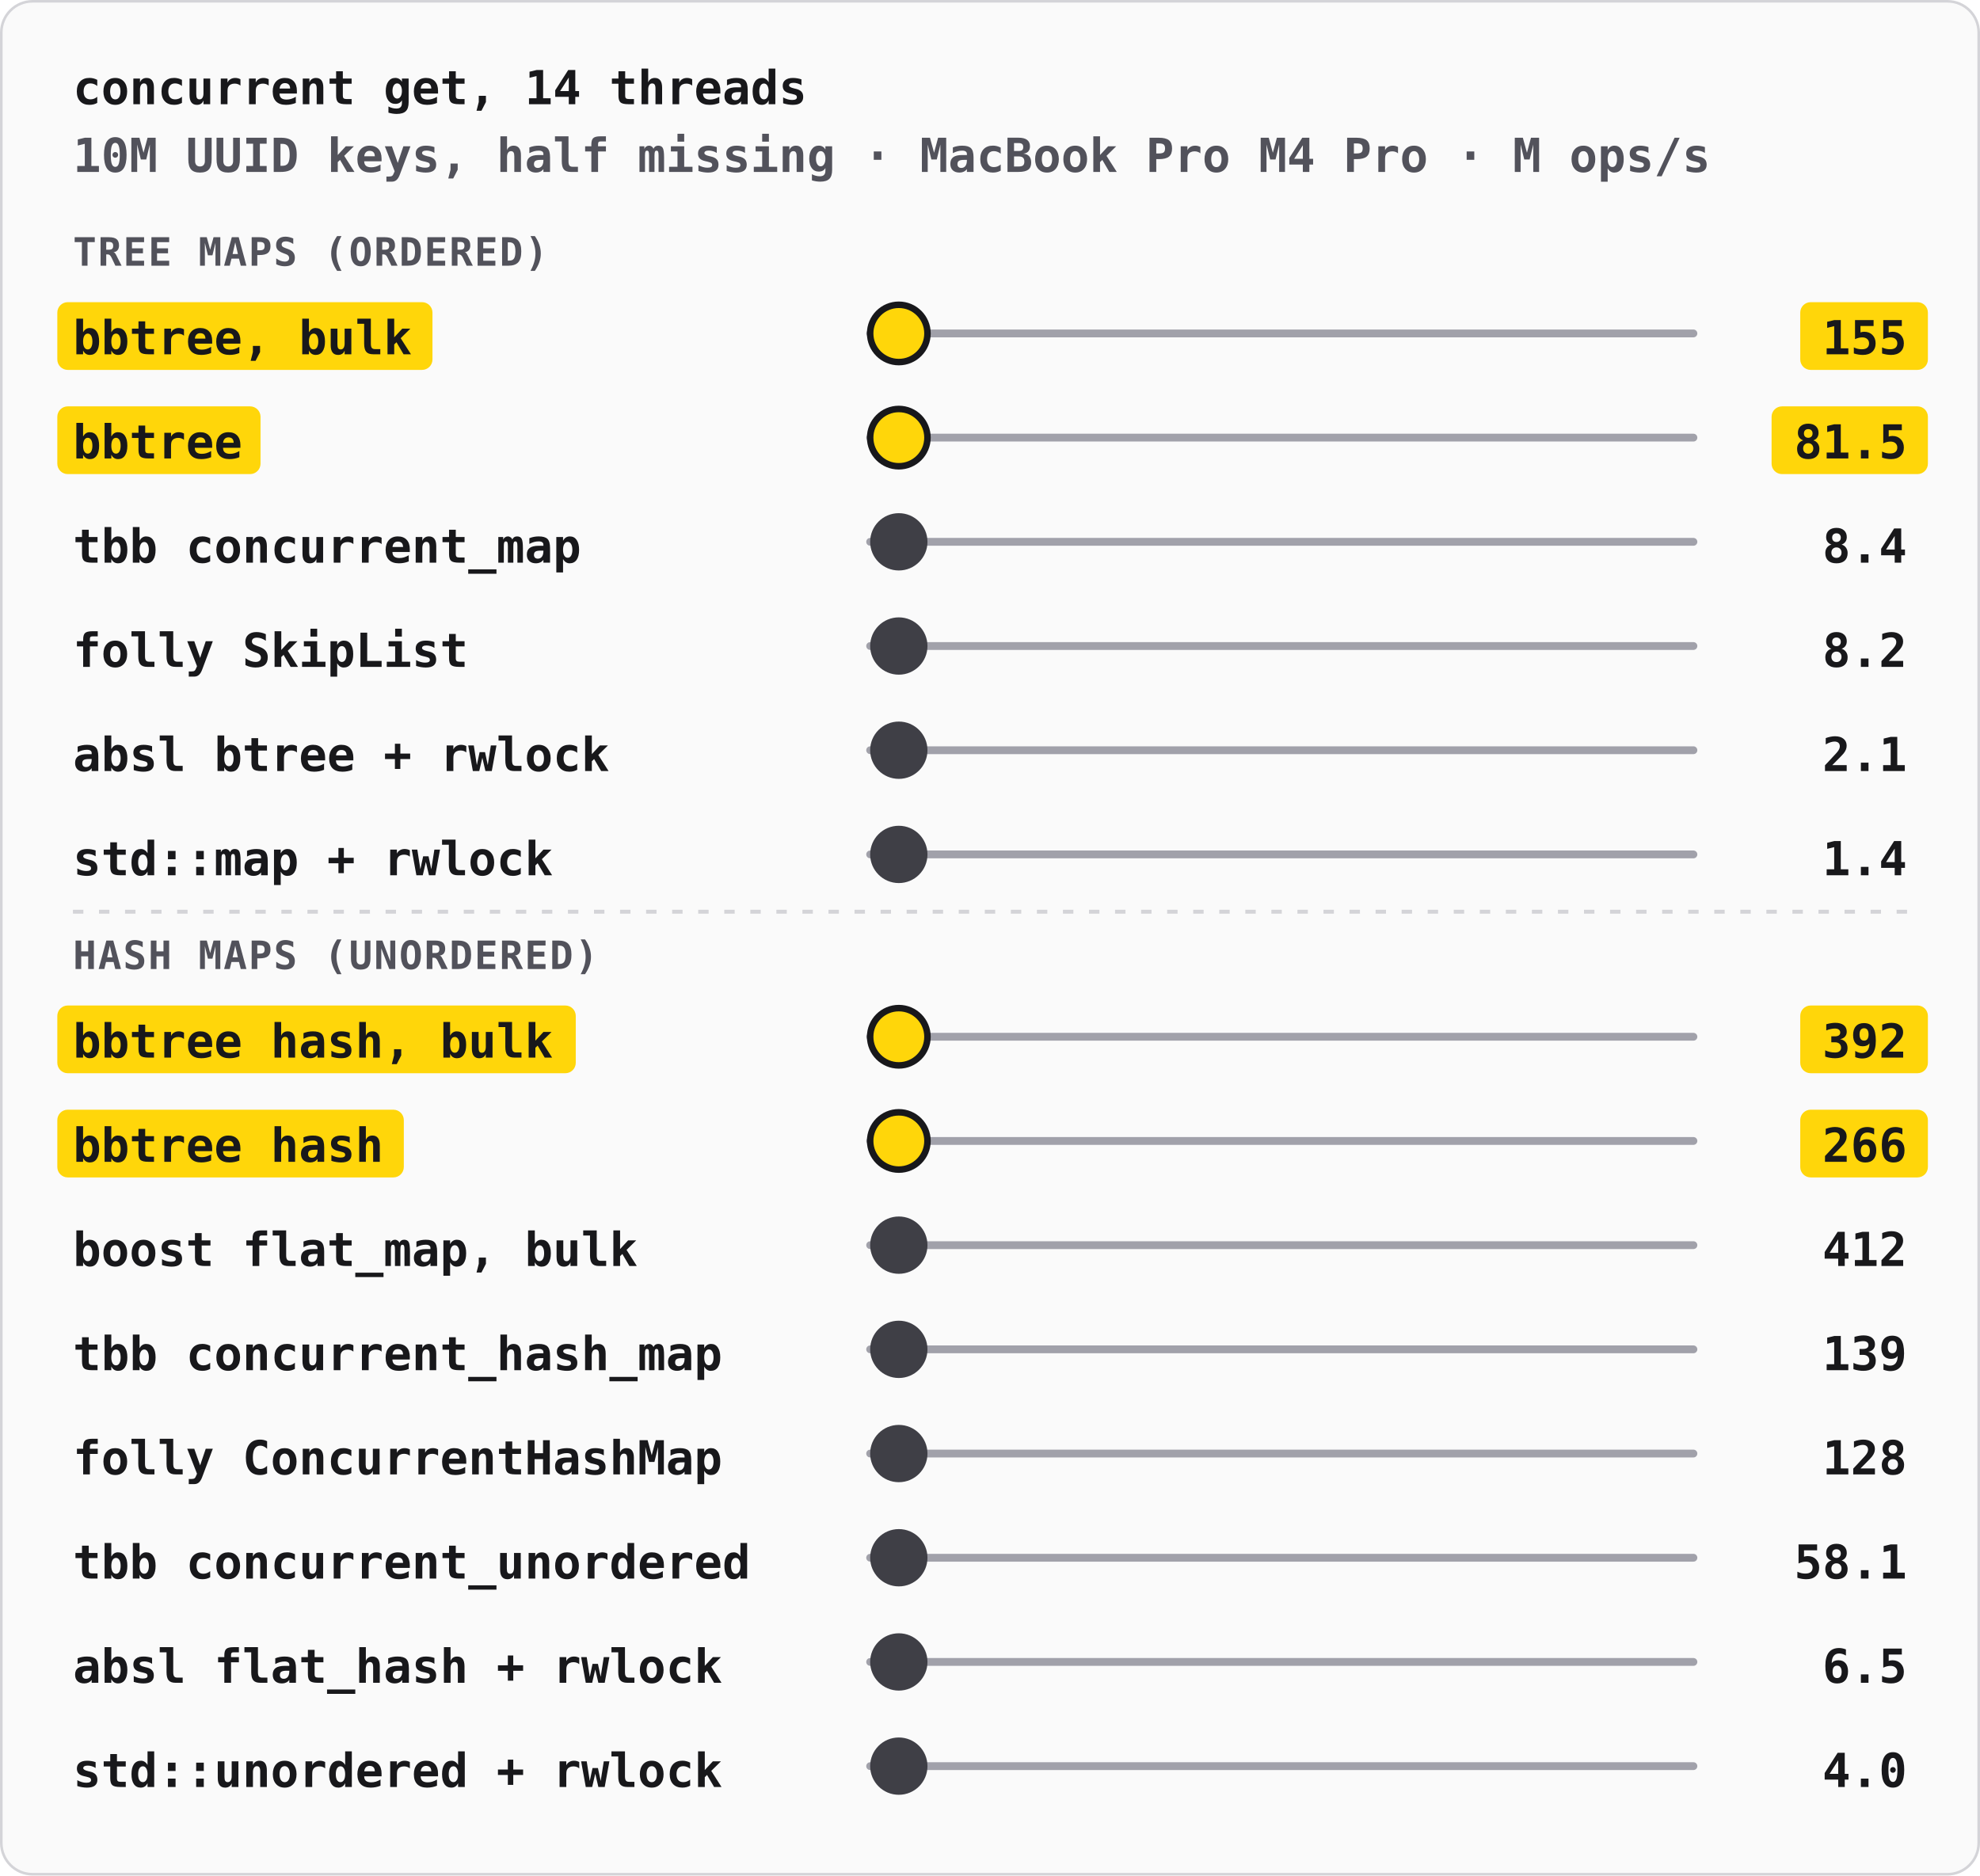
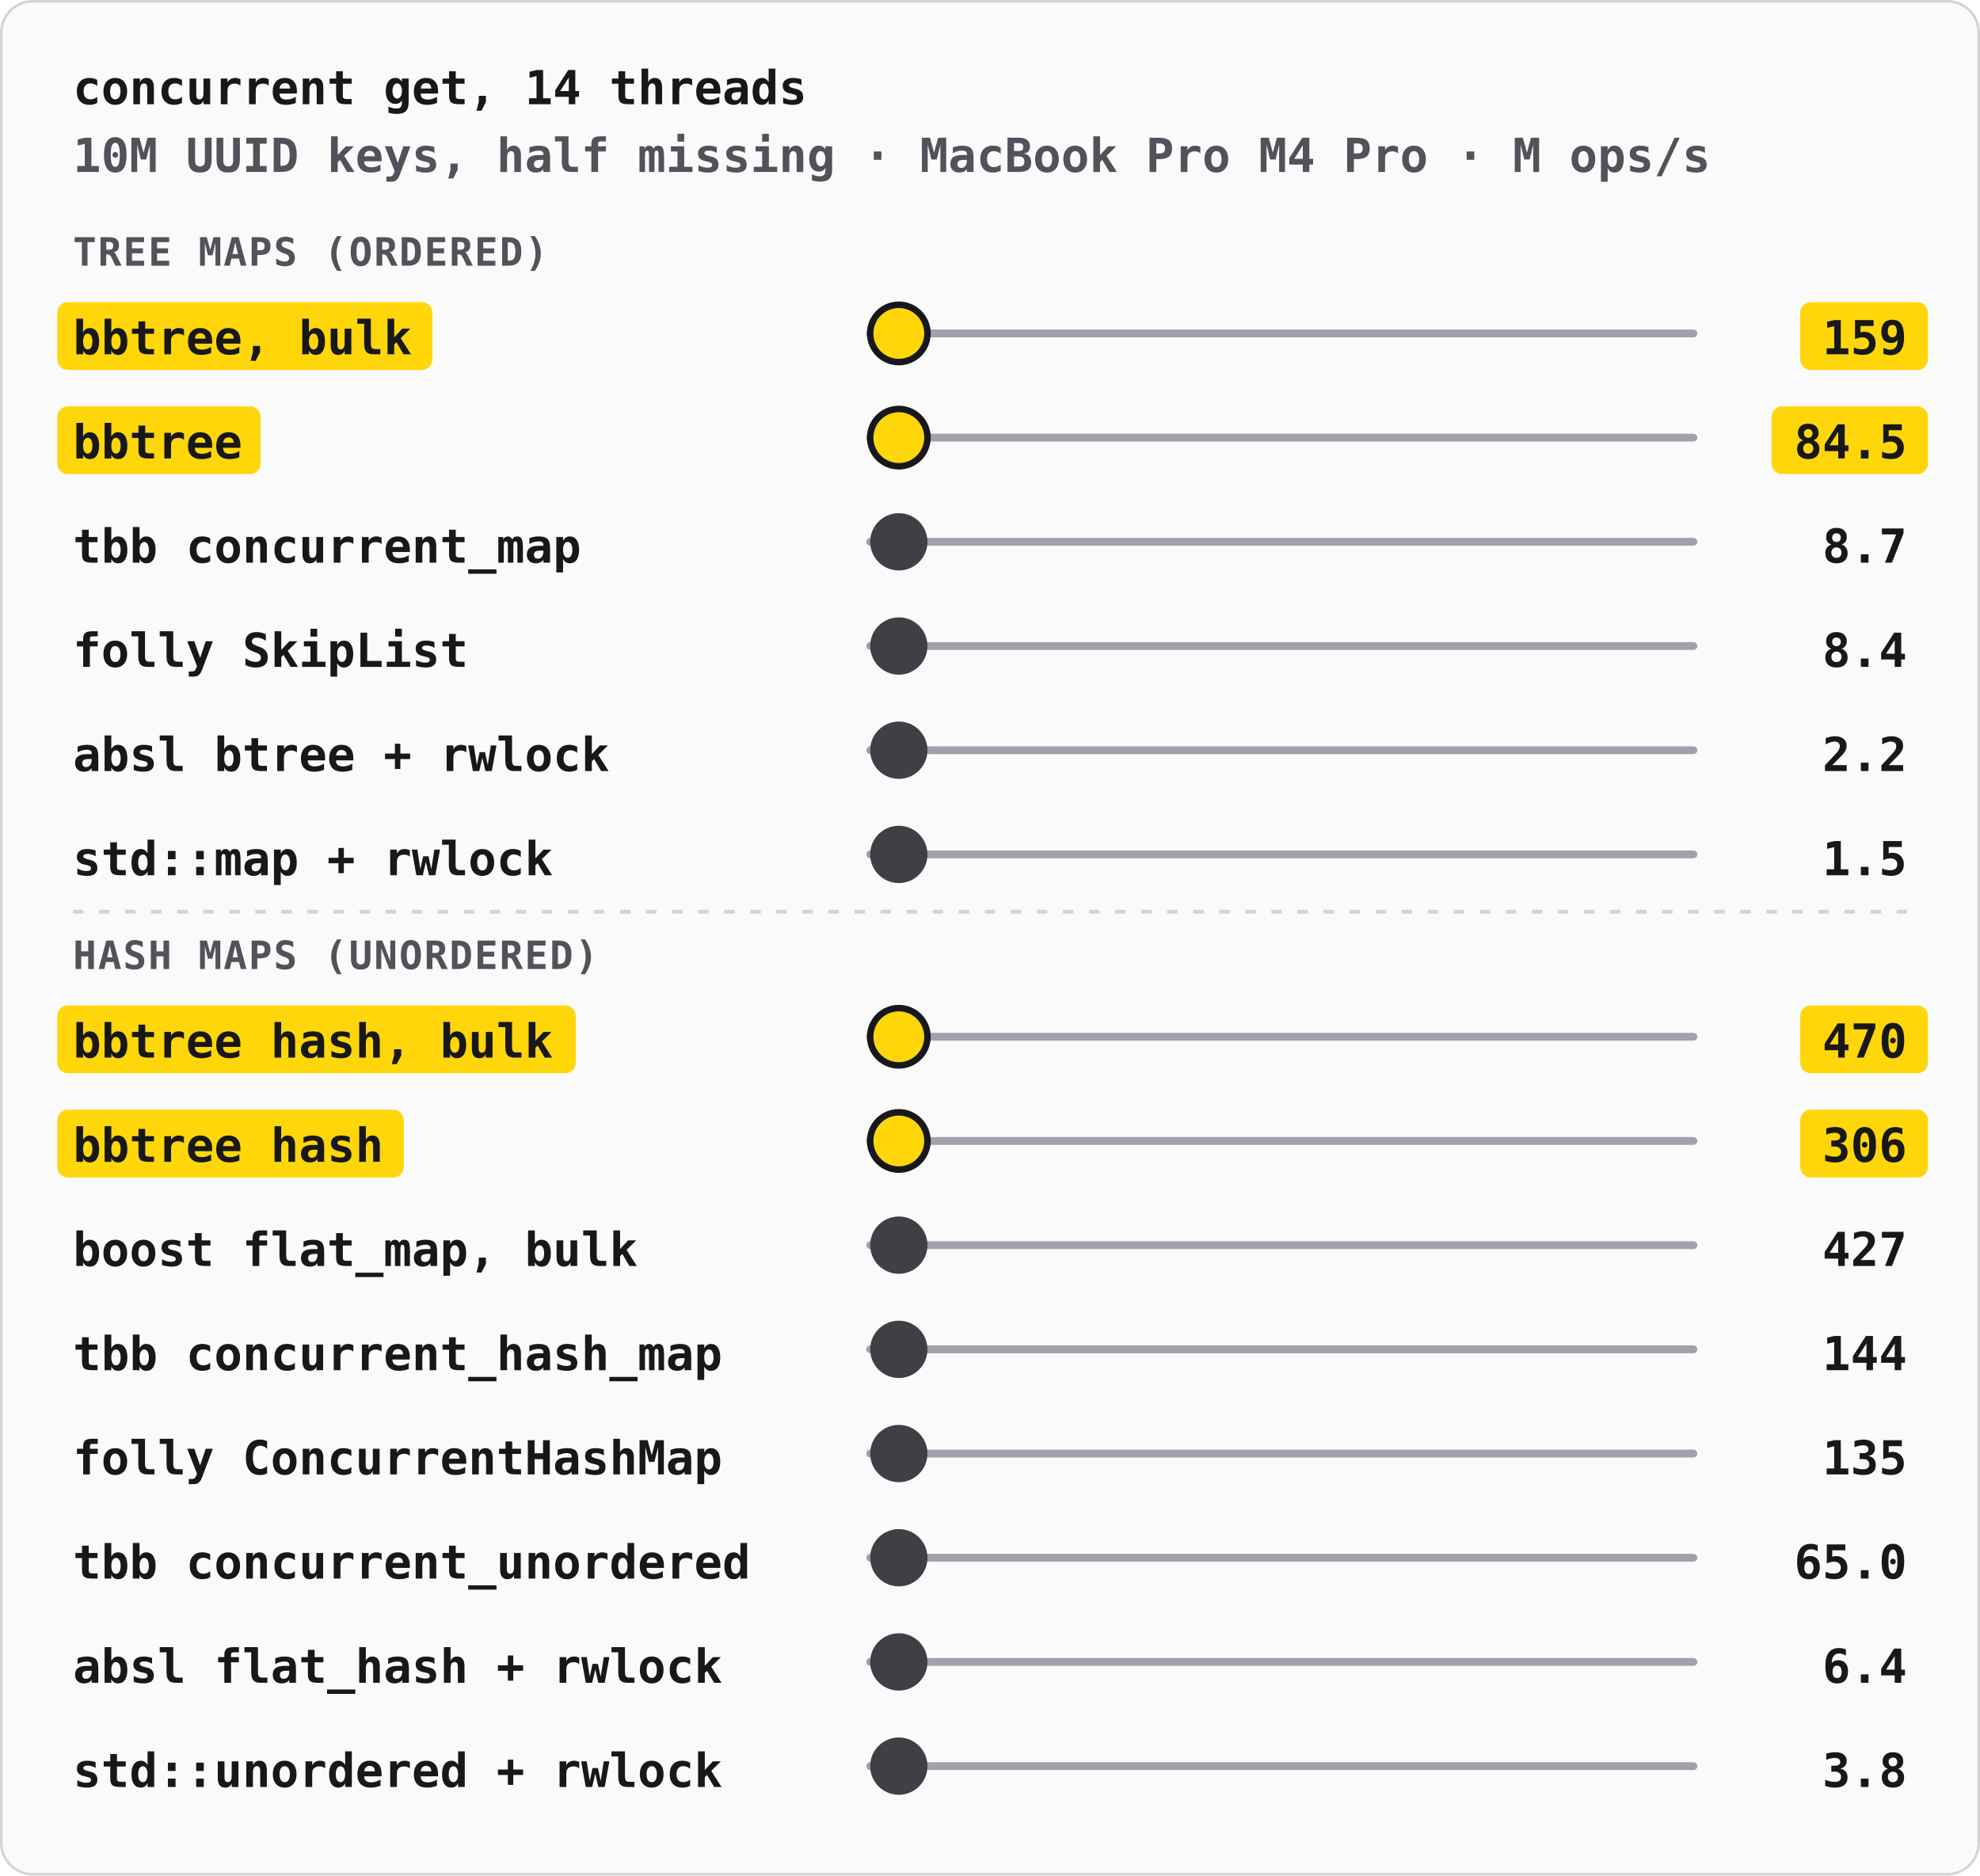
- <svg xmlns="http://www.w3.org/2000/svg" width="760" height="720" viewBox="0 0 760 720" role="img" aria-label="Concurrent get on 10M UUID keys, half missing, 14 threads, MacBook Pro M4 Pro, in million operations per second: bbtree, bulk 155, bbtree 81.5, tbb concurrent_map 8.4, folly SkipList 8.2, absl btree + rwlock 2.1, std::map + rwlock 1.4, bbtree hash, bulk 392, bbtree hash 266, boost flat_map, bulk 412, folly ConcurrentHashMap 128, tbb concurrent_hash_map 139, tbb concurrent_unordered 58.1, absl flat_hash + rwlock 6.5, std::unordered + rwlock 4.0.">
+ <svg xmlns="http://www.w3.org/2000/svg" width="760" height="720" viewBox="0 0 760 720" role="img" aria-label="Concurrent get on 10M UUID keys, half missing, 14 threads, MacBook Pro M4 Pro, in million operations per second: bbtree, bulk 159, bbtree 84.5, tbb concurrent_map 8.7, folly SkipList 8.4, absl btree + rwlock 2.2, std::map + rwlock 1.5, bbtree hash, bulk 470, bbtree hash 306, boost flat_map, bulk 427, folly ConcurrentHashMap 135, tbb concurrent_hash_map 144, tbb concurrent_unordered 65.0, absl flat_hash + rwlock 6.4, std::unordered + rwlock 3.8.">
  <style>
    text { font-family: ui-monospace, SFMono-Regular, Menlo, Consolas, monospace; font-size: 18px; font-weight: 600; fill: #18181b; }
    .title { font-weight: 800; }
    .muted { fill: #52525b; }
    .heat { fill: #52525b; font-size: 15px; font-weight: 700; letter-spacing: 0.04em; }
    .ours { font-weight: 800; }
    .value { text-anchor: end; }
    .highlight { fill: #ffd60a; }
    .track { stroke: #a1a1aa; stroke-width: 3; stroke-linecap: round; }
    .rule { stroke: #d4d4d8; stroke-width: 1.5; stroke-dasharray: 4 6; }
    .ball { animation: bounce linear infinite alternate; }
    @keyframes bounce { to { transform: translateX(294px); } }
  </style>
  <rect x="0.5" y="0.5" width="759" height="719" rx="12" fill="#fafafa" stroke="#d4d4d8" />
  <text class="title" x="28" y="40">concurrent get, 14 threads</text>
  <text class="muted" x="28" y="66">10M UUID keys, half missing · MacBook Pro M4 Pro · M ops/s</text>
  <text class="heat" x="28" y="102">TREE MAPS (ORDERED)</text>
  <rect class="highlight" x="22" y="116" width="144" height="26" rx="4" />
  <rect class="highlight" x="691" y="116" width="49" height="26" rx="4" />
  <text class="ours" x="28" y="136">bbtree, bulk</text>
  <line class="track" x1="334" y1="128" x2="650" y2="128" />
-   <circle class="ball" cx="345" cy="128" r="11" fill="#ffd60a" stroke="#18181b" stroke-width="2.5" style="animation-duration: 1.60s" />
-   <text class="ours value" x="732" y="136">155</text>
+   <circle class="ball" cx="345" cy="128" r="11" fill="#ffd60a" stroke="#18181b" stroke-width="2.5" style="animation-duration: 1.77s" />
+   <text class="ours value" x="732" y="136">159</text>
  <rect class="highlight" x="22" y="156" width="78" height="26" rx="4" />
  <rect class="highlight" x="680" y="156" width="60" height="26" rx="4" />
  <text class="ours" x="28" y="176">bbtree</text>
  <line class="track" x1="334" y1="168" x2="650" y2="168" />
-   <circle class="ball" cx="345" cy="168" r="11" fill="#ffd60a" stroke="#18181b" stroke-width="2.5" style="animation-duration: 3.03s" />
-   <text class="ours value" x="732" y="176">81.5</text>
+   <circle class="ball" cx="345" cy="168" r="11" fill="#ffd60a" stroke="#18181b" stroke-width="2.5" style="animation-duration: 3.34s" />
+   <text class="ours value" x="732" y="176">84.5</text>
  <text x="28" y="216">tbb concurrent_map</text>
  <line class="track" x1="334" y1="208" x2="650" y2="208" />
-   <circle class="ball" cx="345" cy="208" r="11" fill="#3f3f46" style="animation-duration: 29.43s" />
-   <text class="value" x="732" y="216">8.4</text>
+   <circle class="ball" cx="345" cy="208" r="11" fill="#3f3f46" style="animation-duration: 32.39s" />
+   <text class="value" x="732" y="216">8.7</text>
  <text x="28" y="256">folly SkipList</text>
  <line class="track" x1="334" y1="248" x2="650" y2="248" />
-   <circle class="ball" cx="345" cy="248" r="11" fill="#3f3f46" style="animation-duration: 30.15s" />
-   <text class="value" x="732" y="256">8.2</text>
+   <circle class="ball" cx="345" cy="248" r="11" fill="#3f3f46" style="animation-duration: 33.55s" />
+   <text class="value" x="732" y="256">8.4</text>
  <text x="28" y="296">absl btree + rwlock</text>
  <line class="track" x1="334" y1="288" x2="650" y2="288" />
-   <circle class="ball" cx="345" cy="288" r="11" fill="#3f3f46" style="animation-duration: 117.71s" />
-   <text class="value" x="732" y="296">2.1</text>
+   <circle class="ball" cx="345" cy="288" r="11" fill="#3f3f46" style="animation-duration: 128.10s" />
+   <text class="value" x="732" y="296">2.2</text>
  <text x="28" y="336">std::map + rwlock</text>
  <line class="track" x1="334" y1="328" x2="650" y2="328" />
-   <circle class="ball" cx="345" cy="328" r="11" fill="#3f3f46" style="animation-duration: 176.57s" />
-   <text class="value" x="732" y="336">1.4</text>
+   <circle class="ball" cx="345" cy="328" r="11" fill="#3f3f46" style="animation-duration: 187.88s" />
+   <text class="value" x="732" y="336">1.5</text>
  <line class="rule" x1="28" y1="350" x2="732" y2="350" />
  <text class="heat" x="28" y="372">HASH MAPS (UNORDERED)</text>
  <rect class="highlight" x="22" y="386" width="199" height="26" rx="4" />
  <rect class="highlight" x="691" y="386" width="49" height="26" rx="4" />
  <text class="ours" x="28" y="406">bbtree hash, bulk</text>
  <line class="track" x1="334" y1="398" x2="650" y2="398" />
-   <circle class="ball" cx="345" cy="398" r="11" fill="#ffd60a" stroke="#18181b" stroke-width="2.5" style="animation-duration: 0.63s" />
-   <text class="ours value" x="732" y="406">392</text>
+   <circle class="ball" cx="345" cy="398" r="11" fill="#ffd60a" stroke="#18181b" stroke-width="2.5" style="animation-duration: 0.60s" />
+   <text class="ours value" x="732" y="406">470</text>
  <rect class="highlight" x="22" y="426" width="133" height="26" rx="4" />
  <rect class="highlight" x="691" y="426" width="49" height="26" rx="4" />
  <text class="ours" x="28" y="446">bbtree hash</text>
  <line class="track" x1="334" y1="438" x2="650" y2="438" />
-   <circle class="ball" cx="345" cy="438" r="11" fill="#ffd60a" stroke="#18181b" stroke-width="2.5" style="animation-duration: 0.93s" />
-   <text class="ours value" x="732" y="446">266</text>
+   <circle class="ball" cx="345" cy="438" r="11" fill="#ffd60a" stroke="#18181b" stroke-width="2.5" style="animation-duration: 0.92s" />
+   <text class="ours value" x="732" y="446">306</text>
  <text x="28" y="486">boost flat_map, bulk</text>
  <line class="track" x1="334" y1="478" x2="650" y2="478" />
-   <circle class="ball" cx="345" cy="478" r="11" fill="#3f3f46" style="animation-duration: 0.60s" />
-   <text class="value" x="732" y="486">412</text>
+   <circle class="ball" cx="345" cy="478" r="11" fill="#3f3f46" style="animation-duration: 0.66s" />
+   <text class="value" x="732" y="486">427</text>
  <text x="28" y="526">tbb concurrent_hash_map</text>
  <line class="track" x1="334" y1="518" x2="650" y2="518" />
-   <circle class="ball" cx="345" cy="518" r="11" fill="#3f3f46" style="animation-duration: 1.77s" />
-   <text class="value" x="732" y="526">139</text>
+   <circle class="ball" cx="345" cy="518" r="11" fill="#3f3f46" style="animation-duration: 1.96s" />
+   <text class="value" x="732" y="526">144</text>
  <text x="28" y="566">folly ConcurrentHashMap</text>
  <line class="track" x1="334" y1="558" x2="650" y2="558" />
-   <circle class="ball" cx="345" cy="558" r="11" fill="#3f3f46" style="animation-duration: 1.93s" />
-   <text class="value" x="732" y="566">128</text>
+   <circle class="ball" cx="345" cy="558" r="11" fill="#3f3f46" style="animation-duration: 2.09s" />
+   <text class="value" x="732" y="566">135</text>
  <text x="28" y="606">tbb concurrent_unordered</text>
  <line class="track" x1="334" y1="598" x2="650" y2="598" />
-   <circle class="ball" cx="345" cy="598" r="11" fill="#3f3f46" style="animation-duration: 4.25s" />
-   <text class="value" x="732" y="606">58.1</text>
+   <circle class="ball" cx="345" cy="598" r="11" fill="#3f3f46" style="animation-duration: 4.34s" />
+   <text class="value" x="732" y="606">65.0</text>
  <text x="28" y="646">absl flat_hash + rwlock</text>
  <line class="track" x1="334" y1="638" x2="650" y2="638" />
-   <circle class="ball" cx="345" cy="638" r="11" fill="#3f3f46" style="animation-duration: 38.03s" />
-   <text class="value" x="732" y="646">6.5</text>
+   <circle class="ball" cx="345" cy="638" r="11" fill="#3f3f46" style="animation-duration: 44.03s" />
+   <text class="value" x="732" y="646">6.4</text>
  <text x="28" y="686">std::unordered + rwlock</text>
  <line class="track" x1="334" y1="678" x2="650" y2="678" />
-   <circle class="ball" cx="345" cy="678" r="11" fill="#3f3f46" style="animation-duration: 61.80s" />
-   <text class="value" x="732" y="686">4.0</text>
+   <circle class="ball" cx="345" cy="678" r="11" fill="#3f3f46" style="animation-duration: 74.16s" />
+   <text class="value" x="732" y="686">3.8</text>
</svg>
